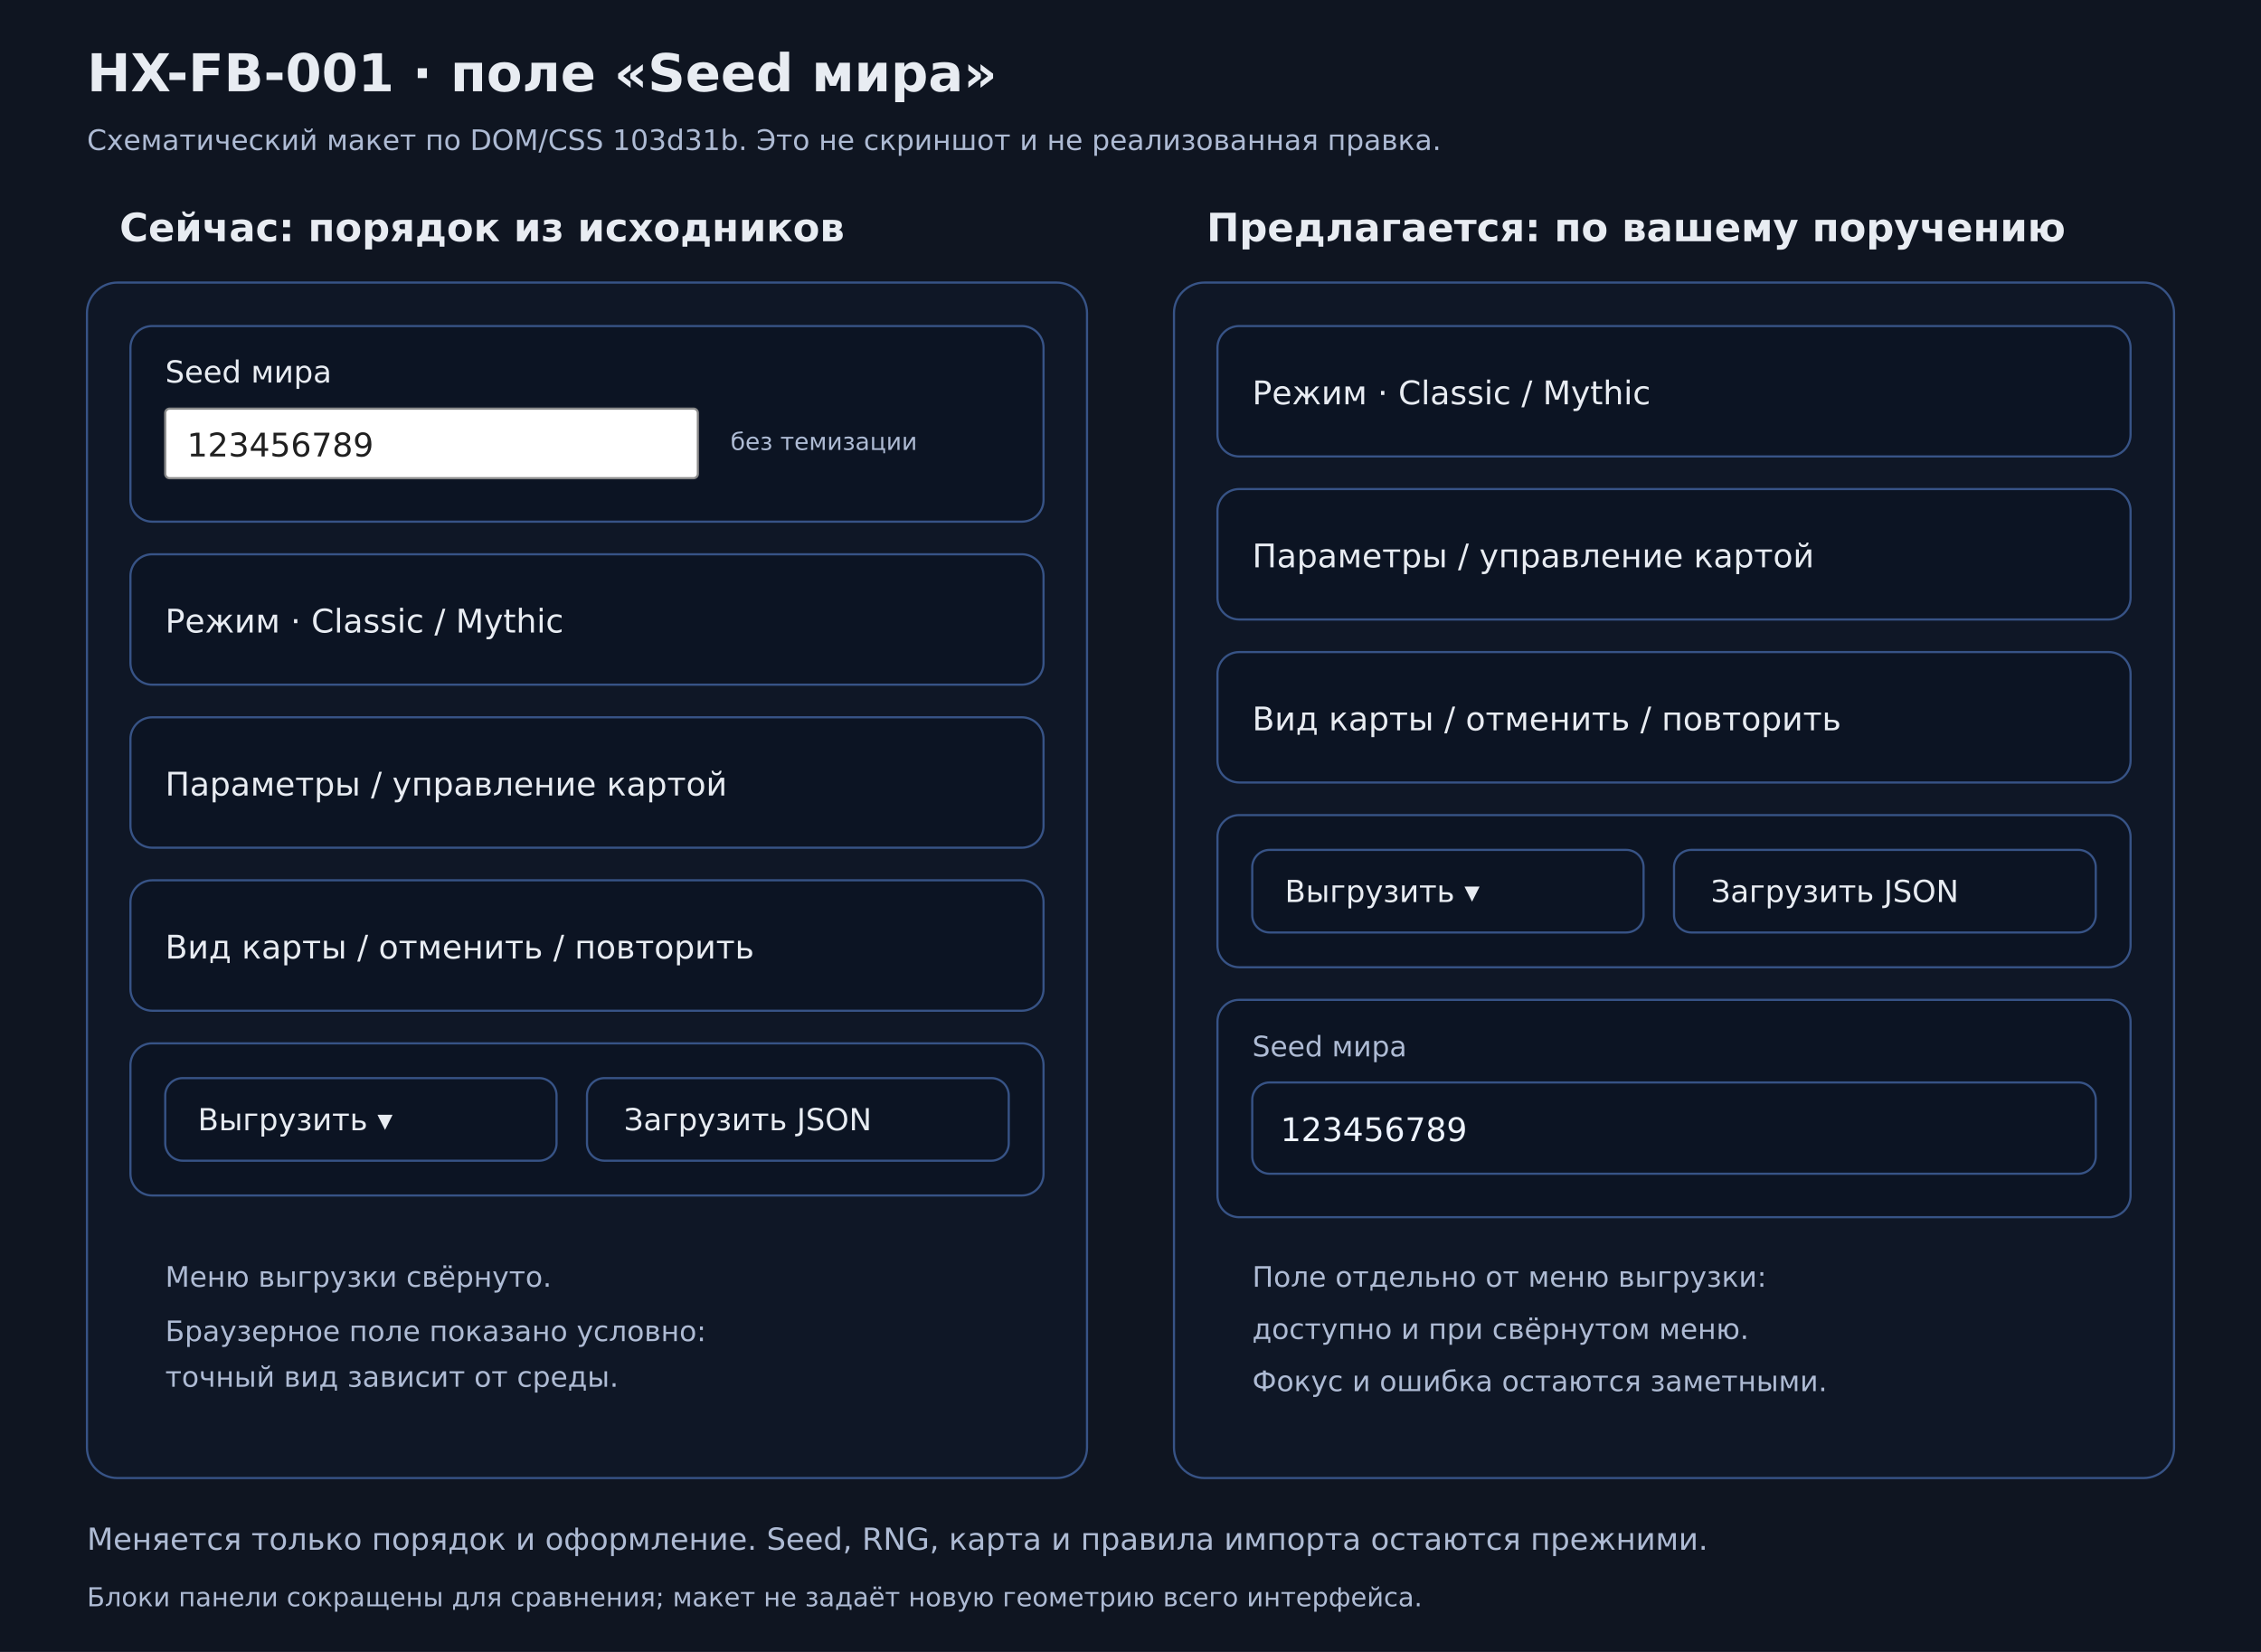
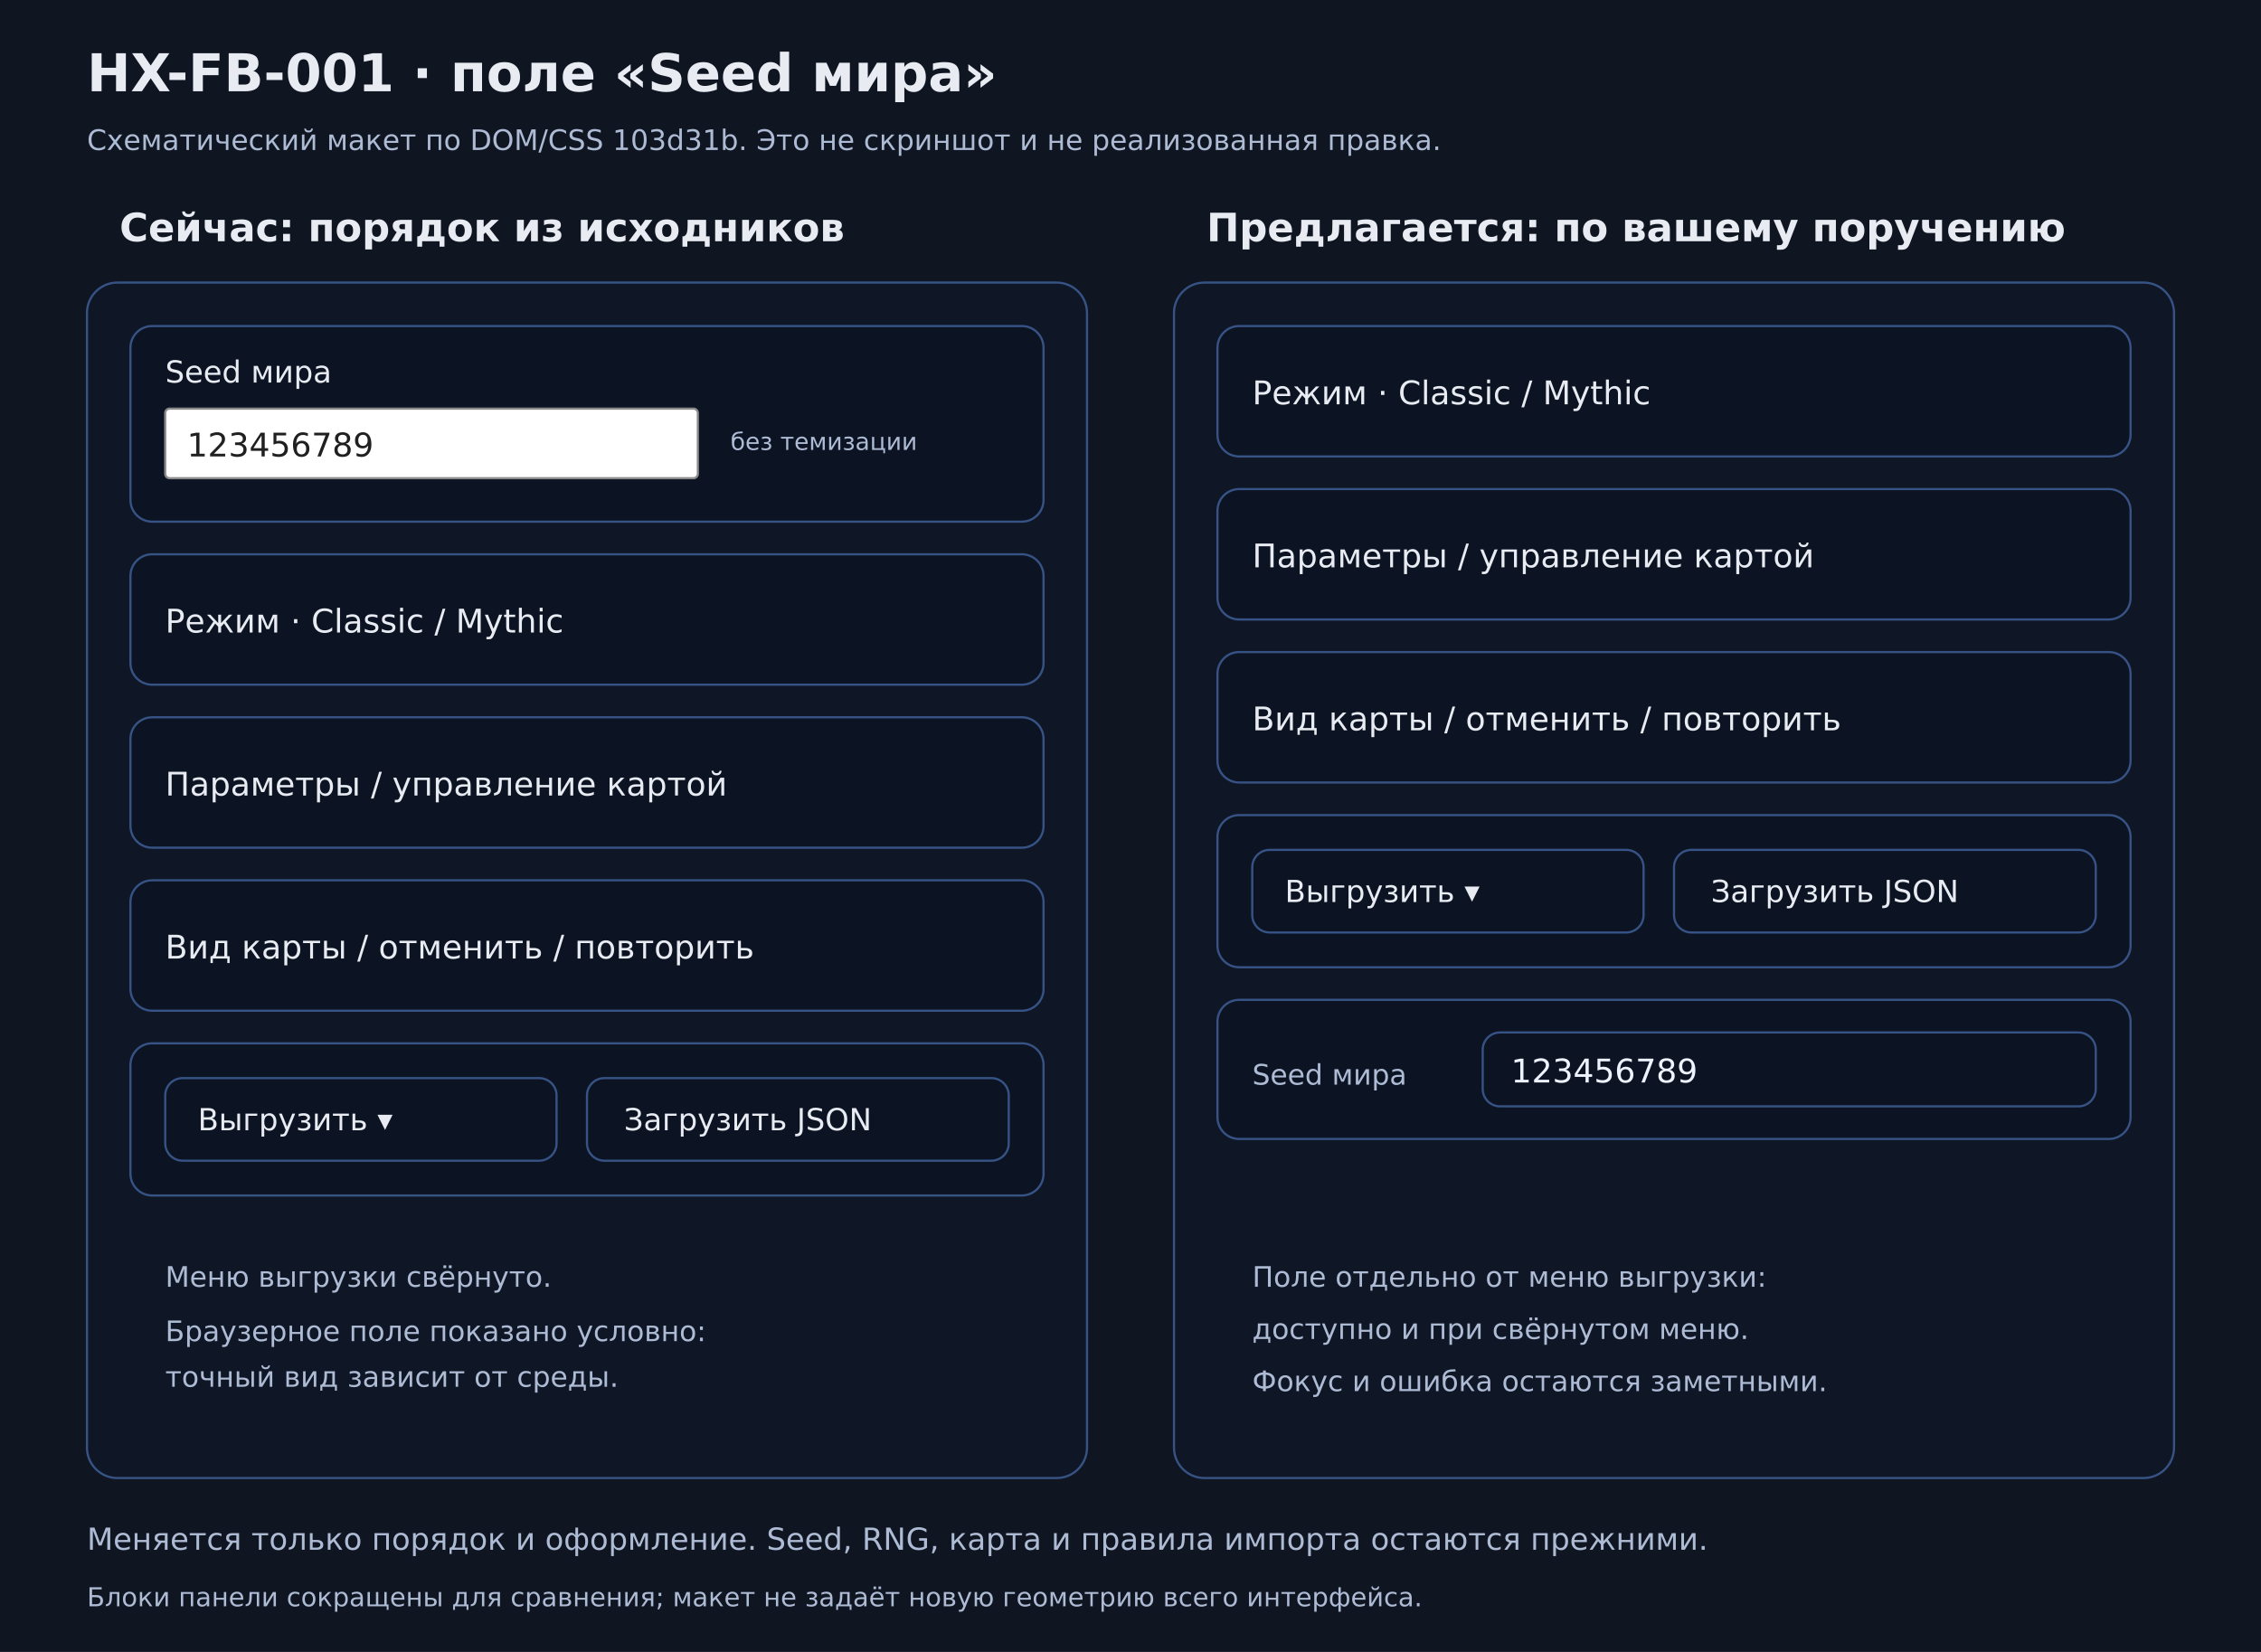
<svg xmlns="http://www.w3.org/2000/svg" width="1040" height="760" viewBox="0 0 1040 760">
  <rect width="1040" height="760" fill="#0f1521" />
  <g font-family="DejaVu Sans,sans-serif" fill="#e8ecf2">
    <text x="40" y="42" font-size="24" font-weight="bold">HX-FB-001 · поле «Seed мира»</text>
    <text x="40" y="69" font-size="13" fill="#aebbd4">Схематический макет по DOM/CSS 103d31b. Это не скриншот и не реализованная правка.</text>
    <text x="55" y="111" font-size="18" font-weight="bold">Сейчас: порядок из исходников</text>
    <text x="555" y="111" font-size="18" font-weight="bold">Предлагается: по вашему поручению</text>
    <rect x="40" y="130" width="460" height="550" rx="14" fill="#0f1726" stroke="#375386" />
    <rect x="540" y="130" width="460" height="550" rx="14" fill="#0f1726" stroke="#375386" />
    <rect x="60" y="150" width="420" height="90" rx="10" fill="#0c1423" stroke="#375386" />
    <text x="76" y="176" font-size="14">Seed мира</text>
    <rect x="76" y="188" width="245" height="32" rx="2" fill="#ffffff" stroke="#8b8b8b" />
    <text x="86" y="210" font-size="15" fill="#202020">123456789</text>
    <text x="336" y="207" font-size="11" fill="#aebbd4">без темизации</text>
    <rect x="60" y="255" width="420" height="60" rx="10" fill="#0c1423" stroke="#375386" />
    <text x="76" y="291" font-size="15">Режим · Classic / Mythic</text>
    <rect x="60" y="330" width="420" height="60" rx="10" fill="#0c1423" stroke="#375386" />
    <text x="76" y="366" font-size="15">Параметры / управление картой</text>
    <rect x="60" y="405" width="420" height="60" rx="10" fill="#0c1423" stroke="#375386" />
    <text x="76" y="441" font-size="15">Вид карты / отменить / повторить</text>
    <rect x="60" y="480" width="420" height="70" rx="10" fill="#0c1423" stroke="#375386" />
    <rect x="76" y="496" width="180" height="38" rx="8" fill="#0c1423" stroke="#375386" />
    <text x="91" y="520" font-size="14">Выгрузить ▾</text>
    <rect x="270" y="496" width="194" height="38" rx="8" fill="#0c1423" stroke="#375386" />
    <text x="287" y="520" font-size="14">Загрузить JSON</text>
    <text x="76" y="592" font-size="13" fill="#aebbd4">Меню выгрузки свёрнуто.</text>
    <text x="76" y="617" font-size="13" fill="#aebbd4">Браузерное поле показано условно:</text>
    <text x="76" y="638" font-size="13" fill="#aebbd4">точный вид зависит от среды.</text>
    <rect x="560" y="150" width="420" height="60" rx="10" fill="#0c1423" stroke="#375386" />
    <text x="576" y="186" font-size="15">Режим · Classic / Mythic</text>
    <rect x="560" y="225" width="420" height="60" rx="10" fill="#0c1423" stroke="#375386" />
    <text x="576" y="261" font-size="15">Параметры / управление картой</text>
    <rect x="560" y="300" width="420" height="60" rx="10" fill="#0c1423" stroke="#375386" />
    <text x="576" y="336" font-size="15">Вид карты / отменить / повторить</text>
    <rect x="560" y="375" width="420" height="70" rx="10" fill="#0c1423" stroke="#375386" />
    <rect x="576" y="391" width="180" height="38" rx="8" fill="#0c1423" stroke="#375386" />
    <text x="591" y="415" font-size="14">Выгрузить ▾</text>
    <rect x="770" y="391" width="194" height="38" rx="8" fill="#0c1423" stroke="#375386" />
    <text x="787" y="415" font-size="14">Загрузить JSON</text>
-     <rect x="560" y="460" width="420" height="100" rx="10" fill="#0c1423" stroke="#375386" />
-     <text x="576" y="486" font-size="13" fill="#aebbd4">Seed мира</text>
-     <rect x="576" y="498" width="388" height="42" rx="8" fill="#0c1423" stroke="#375386" />
-     <text x="589" y="525" font-size="15" fill="#eef4ff">123456789</text>
+     <rect x="560" y="460" width="420" height="64" rx="10" fill="#0c1423" stroke="#375386" />
+     <text x="576" y="499" font-size="13" fill="#aebbd4">Seed мира</text>
+     <rect x="682" y="475" width="282" height="34" rx="8" fill="#0c1423" stroke="#375386" />
+     <text x="695" y="498" font-size="15" fill="#eef4ff">123456789</text>
    <text x="576" y="592" font-size="13" fill="#aebbd4">Поле отдельно от меню выгрузки:</text>
    <text x="576" y="616" font-size="13" fill="#aebbd4">доступно и при свёрнутом меню.</text>
    <text x="576" y="640" font-size="13" fill="#aebbd4">Фокус и ошибка остаются заметными.</text>
    <text x="40" y="713" font-size="14" fill="#aebbd4">Меняется только порядок и оформление. Seed, RNG, карта и правила импорта остаются прежними.</text>
    <text x="40" y="739" font-size="12" fill="#aebbd4">Блоки панели сокращены для сравнения; макет не задаёт новую геометрию всего интерфейса.</text>
  </g>
</svg>
